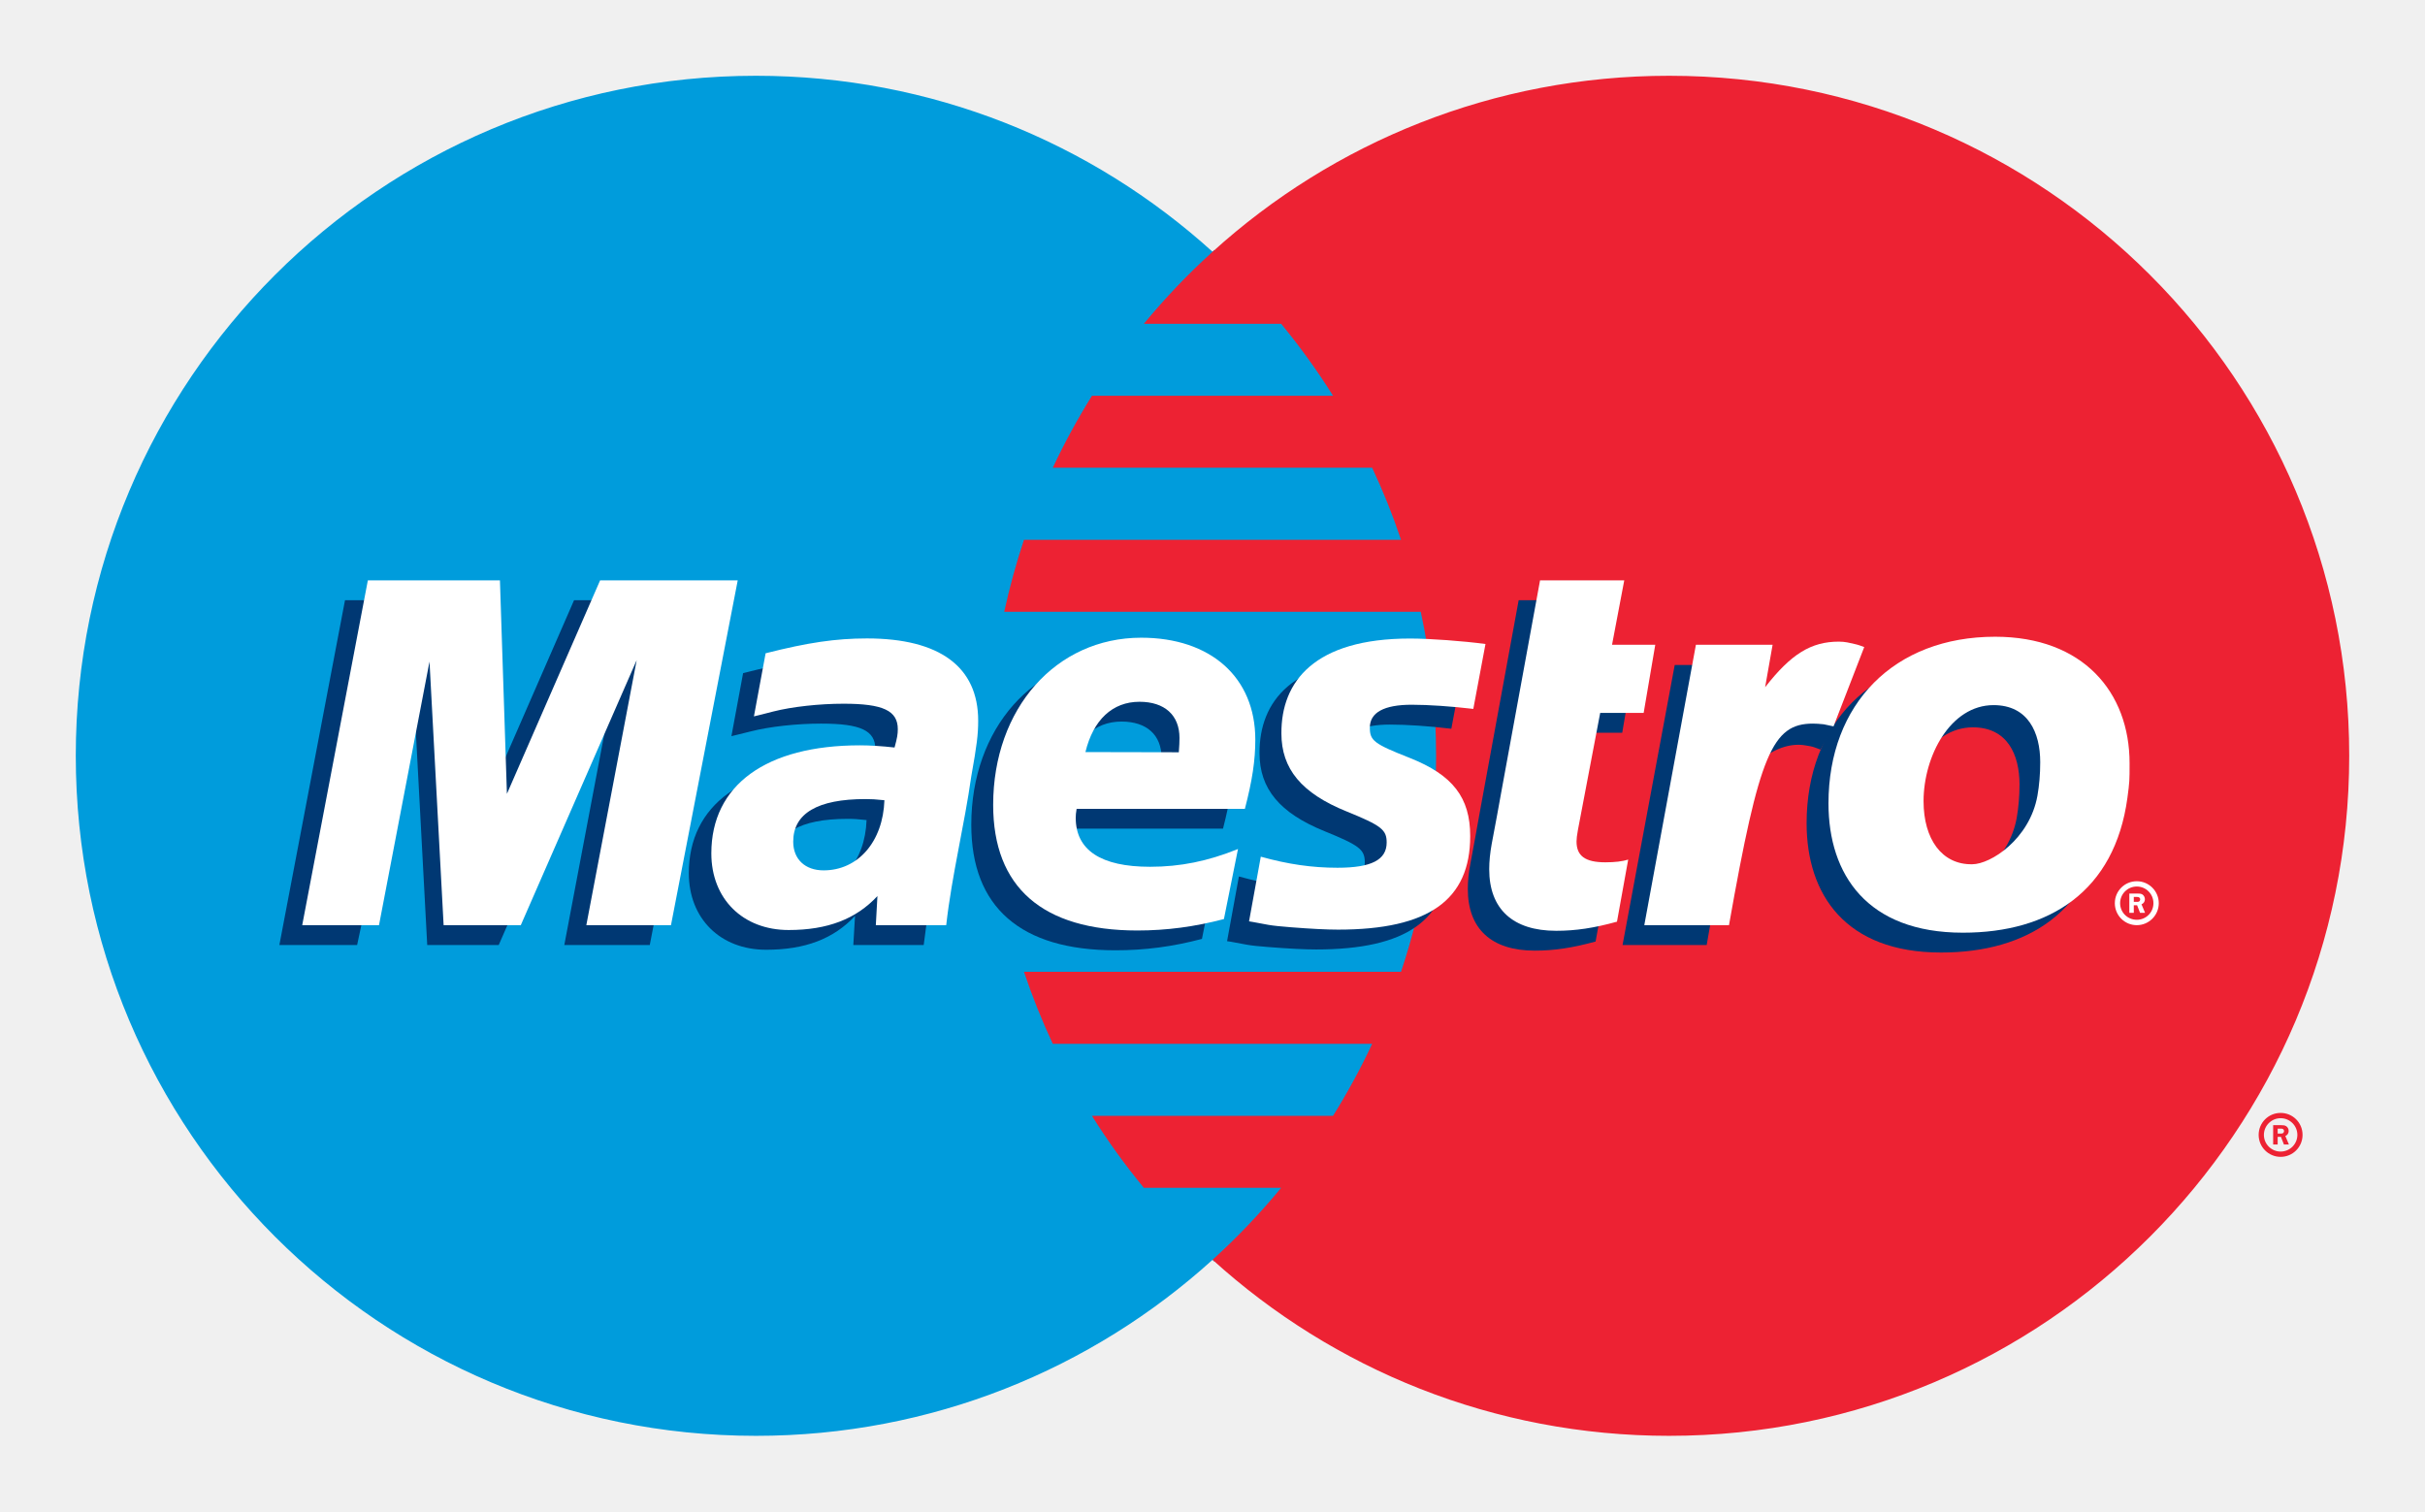
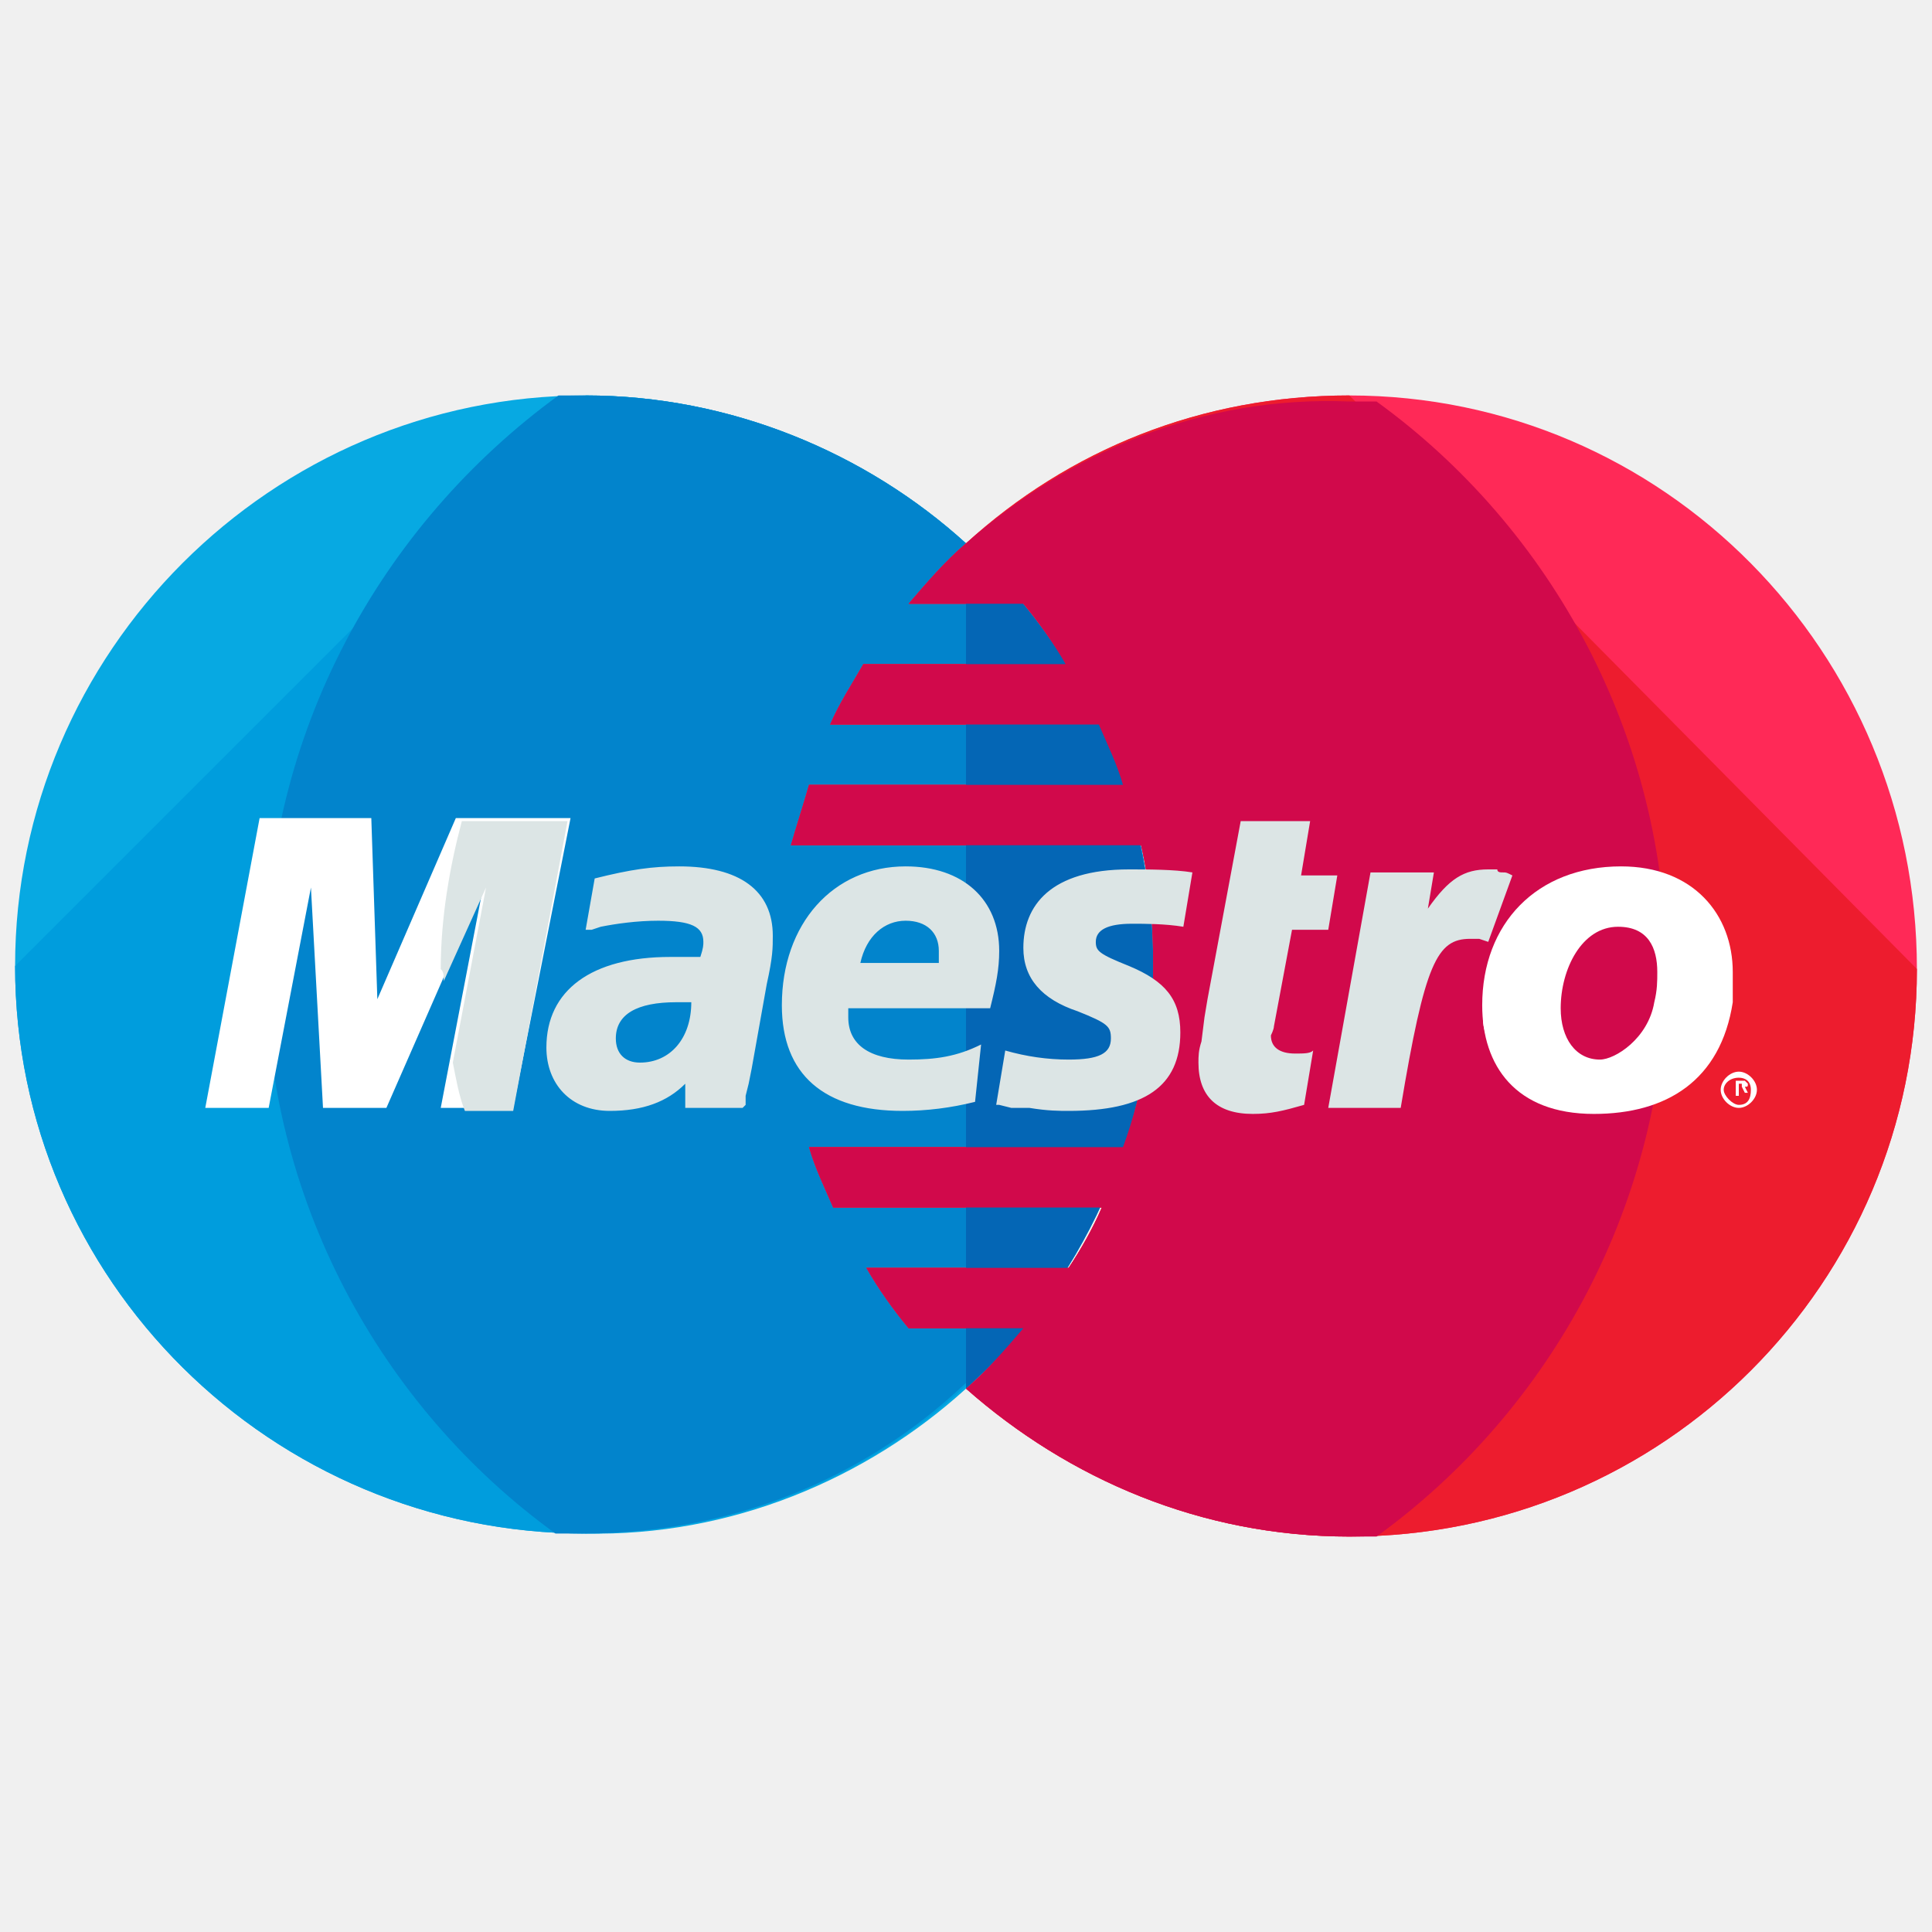
- <svg xmlns="http://www.w3.org/2000/svg" version="1.0" width="1133.858" height="706.89" id="svg3966">
-   <defs id="defs3968" />
-   <g transform="translate(112.2687,-199.5575)" id="layer1">
-     <g transform="translate(35.43307,35.43415)" id="g4014">
-       <g transform="matrix(22.68103,0,0,-22.68103,419.2613,753.2468)" id="g2903">
-         <path d="M 0,0 C 2.83,2.564 4.608,6.27 4.608,10.392 C 4.608,14.513 2.83,18.218 0,20.783 C -2.49,23.039 -5.791,24.412 -9.414,24.412 C -17.156,24.412 -23.435,18.135 -23.435,10.392 C -23.435,2.648 -17.156,-3.63 -9.414,-3.63 C -5.791,-3.63 -2.49,-2.256 0,0" id="path2905" style="fill:#009cdc;fill-opacity:1;fill-rule:nonzero;stroke:none" />
-       </g>
-       <g transform="matrix(22.68103,0,0,-22.68103,419.2613,753.2468)" id="g2907">
-         <path d="M 0,0 C 2.83,2.564 4.608,6.27 4.608,10.392 C 4.608,14.513 2.83,18.218 0,20.783" id="path2909" style="fill:#009cdc;fill-opacity:1;fill-rule:nonzero;stroke:none" />
-       </g>
-       <g transform="matrix(22.68103,0,0,-22.68103,419.2613,753.2468)" id="g2911">
-         <path d="M 0,0 C 2.83,2.564 4.608,6.27 4.608,10.392 C 4.608,14.513 2.83,18.218 0,20.783" id="path2913" style="fill:none;stroke:#009cdc;stroke-width:0.1;stroke-linecap:butt;stroke-linejoin:miter;stroke-miterlimit:4;stroke-dasharray:none;stroke-opacity:1" />
-       </g>
-       <g transform="matrix(22.68103,0,0,-22.68103,632.7127,199.5575)" id="g2915">
-         <path d="M 0,0 C -3.622,0 -6.924,-1.373 -9.411,-3.629 C -9.919,-4.088 -10.392,-4.585 -10.828,-5.114 L -7.997,-5.114 C -7.61,-5.584 -7.252,-6.079 -6.928,-6.597 L -11.897,-6.597 C -12.194,-7.074 -12.465,-7.57 -12.705,-8.082 L -6.121,-8.082 C -5.895,-8.563 -5.696,-9.058 -5.526,-9.568 L -13.299,-9.568 C -13.46,-10.051 -13.596,-10.546 -13.706,-11.052 L -5.119,-11.052 C -4.912,-12.009 -4.803,-13.002 -4.803,-14.02 C -4.803,-15.577 -5.057,-17.075 -5.526,-18.474 L -13.299,-18.474 C -13.128,-18.983 -12.93,-19.479 -12.705,-19.959 L -6.121,-19.959 C -6.36,-20.472 -6.63,-20.967 -6.928,-21.445 L -11.897,-21.445 C -11.573,-21.963 -11.215,-22.458 -10.828,-22.928 L -7.997,-22.928 C -8.432,-23.457 -8.906,-23.954 -9.411,-24.412 C -6.924,-26.668 -3.622,-28.042 0,-28.042 C 7.744,-28.042 14.021,-21.764 14.021,-14.02 C 14.021,-6.277 7.744,0 0,0" id="path2917" style="fill:#ed2233;fill-opacity:1;fill-rule:nonzero;stroke:none" />
-       </g>
-       <g transform="matrix(22.68103,0,0,-22.68103,917.2686,694.2311)" id="g2919">
-         <path d="M 0,0 L 0.051,0 C 0.069,0 0.091,-0.001 0.108,0.008 C 0.123,0.018 0.131,0.036 0.131,0.053 C 0.131,0.069 0.122,0.086 0.108,0.094 C 0.092,0.104 0.066,0.101 0.048,0.101 L 0,0.101 L 0,0 z M 0,-0.225 L -0.093,-0.225 L -0.093,0.173 L 0.074,0.173 C 0.109,0.173 0.146,0.172 0.176,0.152 C 0.209,0.131 0.227,0.092 0.227,0.053 C 0.227,0.008 0.201,-0.034 0.158,-0.05 L 0.232,-0.225 L 0.129,-0.225 L 0.068,-0.068 L 0,-0.068 L 0,-0.225 z M 0.061,-0.371 C 0.251,-0.371 0.406,-0.217 0.406,-0.027 C 0.406,0.163 0.251,0.317 0.061,0.317 C -0.128,0.317 -0.284,0.163 -0.284,-0.027 C -0.284,-0.217 -0.128,-0.371 0.061,-0.371 z M -0.392,-0.027 C -0.392,0.224 -0.19,0.426 0.061,0.426 C 0.312,0.426 0.513,0.224 0.513,-0.027 C 0.513,-0.276 0.312,-0.48 0.061,-0.48 C -0.19,-0.48 -0.392,-0.276 -0.392,-0.027" id="path2921" style="fill:#ed2233;fill-opacity:1;fill-rule:nonzero;stroke:none" />
-       </g>
-       <g transform="matrix(22.68103,0,0,-22.68103,156.1162,606.0472)" id="g2923">
-         <path d="M 0,0 L -1.762,0 L -0.726,5.465 L -3.114,0 L -4.588,0 L -4.878,5.435 L -6.033,0 L -7.636,0 L -6.283,7.109 L -3.512,7.109 L -3.481,2.709 L -1.561,7.109 L 1.375,7.109 L 0,0" id="path2925" style="fill:#003873;fill-opacity:1;fill-rule:nonzero;stroke:none" />
-       </g>
-       <g transform="matrix(22.68103,0,0,-22.68103,598.3509,604.4142)" id="g2927">
-         <path d="M 0,0 C -0.478,-0.131 -0.851,-0.188 -1.254,-0.188 C -2.147,-0.188 -2.634,0.26 -2.634,1.082 C -2.634,1.244 -2.617,1.418 -2.582,1.6 L -2.477,2.166 L -2.395,2.624 L -1.586,7.037 L 0.15,7.037 L -0.102,5.71 L 0.788,5.71 L 0.549,4.304 L -0.345,4.304 L -0.805,1.892 C -0.825,1.787 -0.835,1.708 -0.835,1.654 C -0.835,1.355 -0.655,1.225 -0.24,1.225 C -0.041,1.225 0.113,1.243 0.231,1.28 L 0,0" id="path2929" style="fill:#003873;fill-opacity:1;fill-rule:nonzero;stroke:none" />
-       </g>
-       <g transform="matrix(22.68103,0,0,-22.68103,441.2165,516.3437)" id="g2931">
-         <path d="M 0,0 C 0,-0.73 0.411,-1.233 1.344,-1.61 C 2.059,-1.901 2.17,-1.986 2.17,-2.25 C 2.17,-2.61 1.855,-2.772 1.157,-2.772 C 0.629,-2.772 0.14,-2.699 -0.425,-2.542 L -0.669,-3.876 L -0.589,-3.888 L -0.266,-3.948 C -0.163,-3.967 -0.009,-3.983 0.195,-3.998 C 0.615,-4.031 0.939,-4.047 1.168,-4.047 C 3.031,-4.047 3.892,-3.435 3.892,-2.118 C 3.892,-1.325 3.533,-0.859 2.647,-0.509 C 1.907,-0.215 1.822,-0.151 1.822,0.119 C 1.822,0.43 2.115,0.59 2.686,0.59 C 3.032,0.59 3.505,0.558 3.954,0.504 L 4.206,1.842 C 3.749,1.905 3.055,1.956 2.652,1.956 C 0.678,1.956 -0.006,1.067 0,0" id="path2933" style="fill:#003873;fill-opacity:1;fill-rule:nonzero;stroke:none" />
-       </g>
-       <g transform="matrix(22.68103,0,0,-22.68103,257.4775,547.6209)" id="g2935">
-         <path d="M 0,0 C -0.183,0.02 -0.263,0.025 -0.39,0.025 C -1.379,0.025 -1.88,-0.272 -1.88,-0.855 C -1.88,-1.215 -1.636,-1.445 -1.254,-1.445 C -0.542,-1.445 -0.03,-0.854 0,0 z M 1.178,-2.576 L -0.273,-2.576 L -0.238,-1.977 C -0.681,-2.45 -1.269,-2.674 -2.07,-2.674 C -3.014,-2.674 -3.664,-2.031 -3.664,-1.096 C -3.664,0.312 -2.536,1.133 -0.599,1.133 C -0.399,1.133 -0.148,1.117 0.113,1.088 C 0.167,1.278 0.181,1.361 0.181,1.464 C 0.181,1.847 -0.123,1.989 -0.938,1.989 C -1.436,1.989 -1.999,1.928 -2.388,1.828 L -2.63,1.768 L -2.786,1.73 L -2.545,3.03 C -1.674,3.252 -1.1,3.337 -0.455,3.337 C 1.044,3.337 1.838,2.75 1.838,1.641 C 1.838,1.356 1.81,1.138 1.695,0.495 C 1.546,-0.511 1.298,-1.552 1.178,-2.576" id="path2937" style="fill:#003873;fill-opacity:1;fill-rule:nonzero;stroke:none" />
-       </g>
-       <g transform="matrix(22.68103,0,0,-22.68103,395.0833,525.1893)" id="g2939">
-         <path d="M 0,0 C 0.01,0.121 0.014,0.221 0.014,0.296 C 0.014,0.764 -0.291,1.042 -0.811,1.042 C -1.367,1.042 -1.763,0.671 -1.924,0.005 L 0,0 z M 0.847,-3.439 C 0.249,-3.598 -0.329,-3.675 -0.941,-3.674 C -2.892,-3.673 -3.908,-2.784 -3.908,-1.085 C -3.908,0.901 -2.615,2.361 -0.859,2.361 C 0.578,2.361 1.495,1.543 1.495,0.26 C 1.495,-0.166 1.432,-0.581 1.281,-1.166 L -2.188,-1.166 C -2.202,-1.256 -2.206,-1.296 -2.206,-1.349 C -2.206,-2.02 -1.689,-2.36 -0.675,-2.36 C -0.052,-2.36 0.512,-2.247 1.137,-1.994 L 0.847,-3.439" id="path2941" style="fill:#003873;fill-opacity:1;fill-rule:nonzero;stroke:none" />
-       </g>
-       <g transform="matrix(22.68103,0,0,-22.68103,796.5604,530.9049)" id="g2943">
-         <path d="M 0,0 C 0,0.604 -0.245,1.175 -0.961,1.175 C -1.851,1.175 -2.403,0.124 -2.403,-0.806 C -2.403,-1.59 -2.025,-2.116 -1.401,-2.104 C -1.023,-2.104 -0.217,-1.59 -0.057,-0.69 C -0.02,-0.481 0,-0.249 0,0 z M 1.772,-0.691 C 1.512,-2.614 0.169,-3.468 -1.617,-3.468 C -3.591,-3.468 -4.389,-2.269 -4.389,-0.803 C -4.389,1.247 -3.039,2.635 -0.953,2.635 C 0.857,2.635 1.819,1.492 1.819,0.026 C 1.819,-0.33 1.818,-0.355 1.772,-0.691" id="path2945" style="fill:#003873;fill-opacity:1;fill-rule:nonzero;stroke:none" />
-       </g>
-       <g transform="matrix(22.68103,0,0,-22.68103,849.9969,585.8611)" id="g2947">
-         <path d="M 0,0 L 0.052,0 C 0.071,0 0.092,-0.002 0.108,0.007 C 0.123,0.016 0.132,0.035 0.132,0.053 C 0.132,0.068 0.121,0.085 0.109,0.092 C 0.093,0.103 0.067,0.101 0.05,0.101 L 0,0.101 L 0,0 z M 0,-0.226 L -0.092,-0.226 L -0.092,0.171 L 0.076,0.171 C 0.11,0.171 0.146,0.171 0.178,0.152 C 0.21,0.13 0.229,0.091 0.229,0.052 C 0.229,0.007 0.202,-0.035 0.159,-0.051 L 0.232,-0.226 L 0.129,-0.226 L 0.068,-0.07 L 0,-0.07 L 0,-0.226 z M 0.062,-0.37 C 0.252,-0.37 0.405,-0.218 0.405,-0.028 C 0.405,0.162 0.252,0.316 0.062,0.316 C -0.128,0.316 -0.282,0.162 -0.282,-0.028 C -0.282,-0.218 -0.128,-0.37 0.062,-0.37 z M -0.391,-0.028 C -0.391,0.223 -0.189,0.425 0.062,0.425 C 0.311,0.425 0.515,0.223 0.515,-0.028 C 0.515,-0.278 0.311,-0.481 0.062,-0.481 C -0.189,-0.481 -0.391,-0.278 -0.391,-0.028" id="path2949" style="fill:#ffffff;fill-opacity:1;fill-rule:nonzero;stroke:none" />
-       </g>
-       <g transform="matrix(22.68103,0,0,-22.68103,166.0275,596.7704)" id="g2951">
-         <path d="M 0,0 L -1.745,0 L -0.707,5.465 L -3.096,0 L -4.687,0 L -4.978,5.435 L -6.019,0 L -7.602,0 L -6.249,7.109 L -3.526,7.109 L -3.382,2.708 L -1.461,7.109 L 1.376,7.109 L 0,0" id="path2953" style="fill:#ffffff;fill-opacity:1;fill-rule:nonzero;stroke:none" />
-       </g>
-       <g transform="matrix(22.68103,0,0,-22.68103,608.353,595.1376)" id="g2955">
-         <path d="M 0,0 C -0.477,-0.132 -0.851,-0.188 -1.253,-0.188 C -2.147,-0.188 -2.634,0.26 -2.634,1.082 C -2.634,1.245 -2.616,1.417 -2.583,1.601 L -2.477,2.166 L -2.394,2.624 L -1.586,7.038 L 0.15,7.038 L -0.102,5.709 L 0.789,5.709 L 0.55,4.305 L -0.346,4.305 L -0.805,1.893 C -0.825,1.786 -0.834,1.707 -0.834,1.654 C -0.834,1.355 -0.655,1.224 -0.239,1.224 C -0.041,1.224 0.114,1.243 0.231,1.28 L 0,0" id="path2957" style="fill:#ffffff;fill-opacity:1;fill-rule:nonzero;stroke:none" />
-       </g>
-       <g transform="matrix(22.68103,0,0,-22.68103,710.0774,503.2794)" id="g2959">
-         <path d="M 0,0 L -0.041,0.184 L 0.308,1.089 C 0.226,1.098 0.192,1.099 0.175,1.105 C 0.082,1.125 0.033,1.136 0.025,1.137 C -0.028,1.147 -0.086,1.152 -0.151,1.152 C -0.724,1.152 -1.137,0.898 -1.67,0.214 L -1.487,1.242 L -3.295,1.242 L -4.37,-4.531 L -2.636,-4.531 C -2.397,-3.205 -2.292,-2.45 -2.151,-1.826 C -1.919,-0.784 -1.144,-0.312 -0.591,-0.417 C -0.53,-0.429 -0.476,-0.431 -0.396,-0.462 L -0.29,-0.502 L 0,0" id="path2961" style="fill:#003873;fill-opacity:1;fill-rule:nonzero;stroke:none" />
-       </g>
-       <g transform="matrix(22.68103,0,0,-22.68103,723.9582,466.7176)" id="g2963">
-         <path d="M 0,0 C -0.147,0.057 -0.18,0.057 -0.198,0.063 C -0.291,0.083 -0.339,0.095 -0.348,0.096 C -0.401,0.106 -0.459,0.112 -0.524,0.112 C -1.097,0.112 -1.51,-0.144 -2.043,-0.828 L -1.889,0.047 L -3.47,0.047 L -4.534,-5.734 L -2.788,-5.734 C -2.163,-2.198 -1.895,-1.578 -1.057,-1.578 C -0.995,-1.578 -0.922,-1.583 -0.836,-1.592 L -0.633,-1.635 L 0,0" id="path2965" style="fill:#ffffff;fill-opacity:1;fill-rule:nonzero;stroke:none" />
-       </g>
-       <g transform="matrix(22.68103,0,0,-22.68103,451.4456,507.0674)" id="g2967">
-         <path d="M 0,0 C 0,-0.73 0.412,-1.234 1.346,-1.611 C 2.06,-1.901 2.17,-1.987 2.17,-2.25 C 2.17,-2.609 1.855,-2.771 1.157,-2.771 C 0.63,-2.771 0.14,-2.7 -0.425,-2.543 L -0.667,-3.876 L -0.589,-3.889 L -0.265,-3.949 C -0.162,-3.967 -0.007,-3.982 0.196,-3.998 C 0.615,-4.031 0.94,-4.047 1.169,-4.047 C 3.032,-4.047 3.892,-3.438 3.892,-2.118 C 3.892,-1.324 3.533,-0.859 2.649,-0.508 C 1.908,-0.216 1.823,-0.151 1.823,0.118 C 1.823,0.43 2.116,0.59 2.687,0.59 C 3.033,0.59 3.507,0.557 3.956,0.504 L 4.207,1.842 C 3.75,1.904 3.057,1.955 2.654,1.955 C 0.678,1.955 -0.005,1.067 0,0" id="path2969" style="fill:#ffffff;fill-opacity:1;fill-rule:nonzero;stroke:none" />
-       </g>
-       <g transform="matrix(22.68103,0,0,-22.68103,265.8241,538.3443)" id="g2971">
-         <path d="M 0,0 C -0.183,0.019 -0.264,0.024 -0.39,0.024 C -1.379,0.024 -1.88,-0.272 -1.88,-0.855 C -1.88,-1.215 -1.636,-1.446 -1.254,-1.446 C -0.543,-1.446 -0.029,-0.854 0,0 z M 1.274,-2.576 L -0.177,-2.576 L -0.144,-1.976 C -0.585,-2.45 -1.173,-2.676 -1.974,-2.676 C -2.92,-2.676 -3.568,-2.032 -3.568,-1.096 C -3.568,0.311 -2.44,1.132 -0.503,1.132 C -0.305,1.132 -0.052,1.117 0.209,1.087 C 0.262,1.278 0.276,1.361 0.276,1.464 C 0.276,1.847 -0.027,1.99 -0.843,1.99 C -1.34,1.99 -1.905,1.928 -2.293,1.829 L -2.534,1.767 L -2.69,1.729 L -2.449,3.03 C -1.578,3.251 -1.004,3.336 -0.359,3.336 C 1.14,3.336 1.933,2.749 1.933,1.641 C 1.933,1.355 1.906,1.138 1.791,0.495 C 1.649,-0.515 1.389,-1.55 1.274,-2.576" id="path2973" style="fill:#ffffff;fill-opacity:1;fill-rule:nonzero;stroke:none" />
-       </g>
-       <g transform="matrix(22.68103,0,0,-22.68103,403.4753,515.9128)" id="g2975">
-         <path d="M 0,0 C 0.01,0.121 0.014,0.22 0.014,0.295 C 0.014,0.765 -0.292,1.041 -0.811,1.041 C -1.365,1.041 -1.764,0.67 -1.925,0.004 L 0,0 z M 0.93,-3.439 C 0.33,-3.597 -0.248,-3.675 -0.86,-3.675 C -2.81,-3.672 -3.827,-2.785 -3.827,-1.085 C -3.827,0.901 -2.533,2.362 -0.776,2.362 C 0.659,2.362 1.577,1.543 1.577,0.26 C 1.577,-0.165 1.515,-0.581 1.362,-1.167 L -2.107,-1.167 C -2.121,-1.256 -2.125,-1.297 -2.125,-1.35 C -2.125,-2.019 -1.606,-2.361 -0.593,-2.361 C 0.031,-2.361 0.594,-2.247 1.22,-1.995 L 0.93,-3.439" id="path2977" style="fill:#ffffff;fill-opacity:1;fill-rule:nonzero;stroke:none" />
-       </g>
-       <g transform="matrix(22.68103,0,0,-22.68103,806.2452,520.5397)" id="g2979">
-         <path d="M 0,0 C 0,0.605 -0.246,1.176 -0.962,1.176 C -1.852,1.176 -2.405,0.123 -2.405,-0.805 C -2.405,-1.589 -2.025,-2.117 -1.401,-2.105 C -1.024,-2.105 -0.217,-1.589 -0.057,-0.689 C -0.02,-0.48 0,-0.248 0,0 z M 1.797,-0.739 C 1.535,-2.662 0.193,-3.516 -1.593,-3.516 C -3.568,-3.516 -4.365,-2.317 -4.365,-0.85 C -4.365,1.199 -3.015,2.586 -0.929,2.586 C 0.881,2.586 1.842,1.444 1.842,-0.022 C 1.842,-0.379 1.842,-0.402 1.797,-0.739" id="path2981" style="fill:#ffffff;fill-opacity:1;fill-rule:nonzero;stroke:none" />
-       </g>
-     </g>
-   </g>
+ <svg xmlns="http://www.w3.org/2000/svg" width="64" height="64" viewBox="0 0 64 64">
+   <path fill="#07A9E2" fill-rule="evenodd" d="M32 46c3.8-3.4 6.2-8.4 6.2-14S35.8 21.5 32 18c-3.3-3-7.8-4.9-12.6-4.9C9 13.1.5 21.6.5 32 .5 42.4 9 50.8 19.4 50.8c4.8.1 9.3-1.8 12.6-4.8z" clip-rule="evenodd" />
+   <path fill="#009DDD" fill-rule="evenodd" d="M.5 32C.5 42.4 9 50.8 19.4 50.8c4.9 0 9.3-1.8 12.6-4.9 3.8-3.4 6.2-8.4 6.2-14S35.8 21.5 32 18c-3.3-3-7.8-4.9-12.6-4.9" clip-rule="evenodd" />
+   <path fill="#0284CC" fill-rule="evenodd" d="M32 18c-3.3-3-7.8-4.9-12.6-4.9h-.9C12.6 17.4 8.8 24.3 8.8 32s3.8 14.6 9.6 18.8h.9c4.9 0 9.3-1.8 12.6-4.9 3.8-3.4 6.2-8.4 6.2-14S35.8 21.5 32 18z" clip-rule="evenodd" />
+   <path fill="#FF2957" fill-rule="evenodd" d="M44.7 13.1c-4.9 0-9.3 1.8-12.7 4.9-.7.6-1.3 1.3-1.9 2h3.8c.5.6 1 1.3 1.4 2h-6.7c-.4.7-.8 1.3-1.1 2h8.9c.3.7.6 1.3.8 2H26.8c-.2.7-.4 1.3-.6 2h11.6c.3 1.3.4 2.6.4 4 0 2.1-.3 4.1-1 6H26.8c.2.7.5 1.3.8 2h8.9c-.3.7-.7 1.4-1.1 2h-6.7c.4.7.9 1.4 1.4 2h3.8c-.6.7-1.2 1.4-1.9 2 3.4 3 7.8 4.9 12.7 4.9 10.4 0 18.8-8.4 18.8-18.8 0-10.5-8.4-19-18.8-19z" clip-rule="evenodd" />
+   <path fill="#ED1C2E" fill-rule="evenodd" d="M44.7 13.1c-4.9 0-9.3 1.8-12.7 4.9-.7.6-1.3 1.3-1.9 2h3.8c.5.6 1 1.3 1.4 2h-6.7c-.4.7-.8 1.3-1.1 2h8.9c.3.7.6 1.3.8 2H26.8c-.2.7-.4 1.3-.6 2h11.6c.3 1.3.4 2.6.4 4 0 2.1-.3 4.1-1 6H26.8c.2.7.5 1.3.8 2h8.9c-.3.7-.7 1.4-1.1 2h-6.7c.4.7.9 1.4 1.4 2h3.8c-.6.7-1.2 1.4-1.9 2 3.4 3 7.8 4.9 12.7 4.9 10.4 0 18.8-8.4 18.8-18.8" clip-rule="evenodd" />
+   <path fill="#0466B5" fill-rule="evenodd" d="M32 46c3.8-3.4 6.2-8.4 6.2-14S35.8 21.5 32 18v28z" clip-rule="evenodd" />
+   <path fill="#FFF" fill-rule="evenodd" d="M57 36.1c0-.3.3-.6.6-.6s.6.3.6.6-.3.6-.6.6-.6-.3-.6-.6zm.6.5c.3 0 .4-.2.4-.5s-.2-.4-.4-.4c-.3 0-.5.2-.5.4s.3.5.5.5zm0-.3h-.1v-.5H57.8l.1.1c0 .1 0 .1-.1.1l.1.2h-.1l-.1-.2h-.1v.3zm0-.3h.1v-.1h-.1v.1z" clip-rule="evenodd" />
+   <path fill="#D1094B" fill-rule="evenodd" d="M32 18c-.7.6-1.3 1.3-1.9 2h3.8c.5.6 1 1.3 1.4 2h-6.7c-.4.7-.8 1.3-1.1 2h8.9c.3.7.6 1.3.8 2H26.8c-.2.7-.4 1.3-.6 2h11.6c.3 1.3.4 2.6.4 4 0 2.1-.3 4.1-1 6H26.8c.2.7.5 1.3.8 2h8.9c-.3.7-.7 1.4-1.1 2h-6.7c.4.7.9 1.4 1.4 2h3.8c-.6.7-1.2 1.4-1.9 2 3.4 3 7.8 4.9 12.7 4.9h.9c5.8-4.2 9.6-11.1 9.6-18.8 0-7.7-3.8-14.6-9.6-18.8h-.9C39.8 13.1 35.4 15 32 18z" clip-rule="evenodd" />
+   <path fill="#FFF" fill-rule="evenodd" d="M17 36.7h-2.4l1.4-7.3-3.2 7.3h-2.1l-.4-7.3-1.4 7.3H6.8l1.8-9.6h3.7l.2 6 2.6-6h3.8L17 36.7z" clip-rule="evenodd" />
+   <path fill="#DCE5E5" fill-rule="evenodd" d="M14.7 32.5l1.4-3.1-1.1 5.8c.1.5.2 1.1.4 1.6H17l1.8-9.6h-3.5c-.4 1.5-.7 3.2-.7 4.9.1.1.1.2.1.4zM43.2 36.6c-.7.2-1.1.3-1.7.3-1.2 0-1.8-.6-1.8-1.7 0-.2 0-.4.1-.7l.1-.8.1-.6 1.1-5.9h2.3l-.3 1.8h1.2l-.3 1.8h-1.2l-.6 3.2c0 .1-.1.3-.1.3 0 .4.3.6.8.6.3 0 .5 0 .6-.1l-.3 1.8zM50.1 29c-.2-.1-.2-.1-.3-.1-.1 0-.2 0-.2-.1h-.3c-.8 0-1.3.3-2 1.3l.2-1.2h-2.1L44 36.7h2.4c.8-4.8 1.2-5.6 2.3-5.6h.3l.3.1.8-2.2zM33.9 31.4c0 1 .6 1.7 1.8 2.1 1 .4 1.1.5 1.1.9 0 .5-.4.7-1.4.7-.7 0-1.4-.1-2.1-.3l-.3 1.8h.1l.4.1h.6c.6.1 1 .1 1.3.1 2.5 0 3.7-.8 3.7-2.6 0-1.1-.5-1.7-1.7-2.2-1-.4-1.1-.5-1.1-.8 0-.4.4-.6 1.2-.6.4 0 1.1 0 1.7.1l.3-1.8c-.6-.1-1.5-.1-2.1-.1-2.6 0-3.5 1.2-3.5 2.6zM24.6 36.7h-1.9v-.8c-.6.6-1.4.9-2.5.9-1.3 0-2.1-.9-2.1-2.1 0-1.9 1.5-3 4.1-3h1c.1-.3.1-.4.1-.5 0-.5-.4-.7-1.5-.7-.7 0-1.4.1-1.9.2l-.3.1h-.2l.3-1.7c1.2-.3 1.9-.4 2.8-.4 2 0 3.1.8 3.1 2.3 0 .4 0 .7-.2 1.6l-.5 2.8-.1.5-.1.4v.3l-.1.1zm-1.7-3.5h-.5c-1.3 0-2 .4-2 1.2 0 .5.3.8.8.8 1 0 1.7-.8 1.7-2zM32.3 36.5c-.8.2-1.6.3-2.4.3-2.6 0-4-1.2-4-3.5 0-2.7 1.7-4.6 4.1-4.6 1.9 0 3.1 1.1 3.1 2.8 0 .6-.1 1.1-.3 1.9h-4.7v.3c0 .9.7 1.4 2 1.4.9 0 1.6-.1 2.4-.5l-.2 1.9zm-1.2-4.6v-.4c0-.6-.4-1-1.1-1-.7 0-1.3.5-1.5 1.4h2.6z" clip-rule="evenodd" />
+   <path fill="#FFF" fill-rule="evenodd" d="M57.4 33.2c-.4 2.6-2.2 3.7-4.6 3.7-2.6 0-3.7-1.6-3.7-3.6 0-2.7 1.8-4.6 4.6-4.6 2.4 0 3.7 1.6 3.7 3.5v1zm-2.5-1c0-.8-.3-1.5-1.3-1.5-1.2 0-1.9 1.4-1.9 2.7 0 1 .5 1.7 1.3 1.7.5 0 1.6-.7 1.8-1.9.1-.4.1-.7.1-1z" clip-rule="evenodd" />
+   <path fill="#FFF" fill-rule="evenodd" d="M49.2 34.2c.1-.7.2-1.5.2-2.2v-.2c-.1.5-.2 1-.2 1.6-.1.2-.1.5 0 .8z" clip-rule="evenodd" />
</svg>
